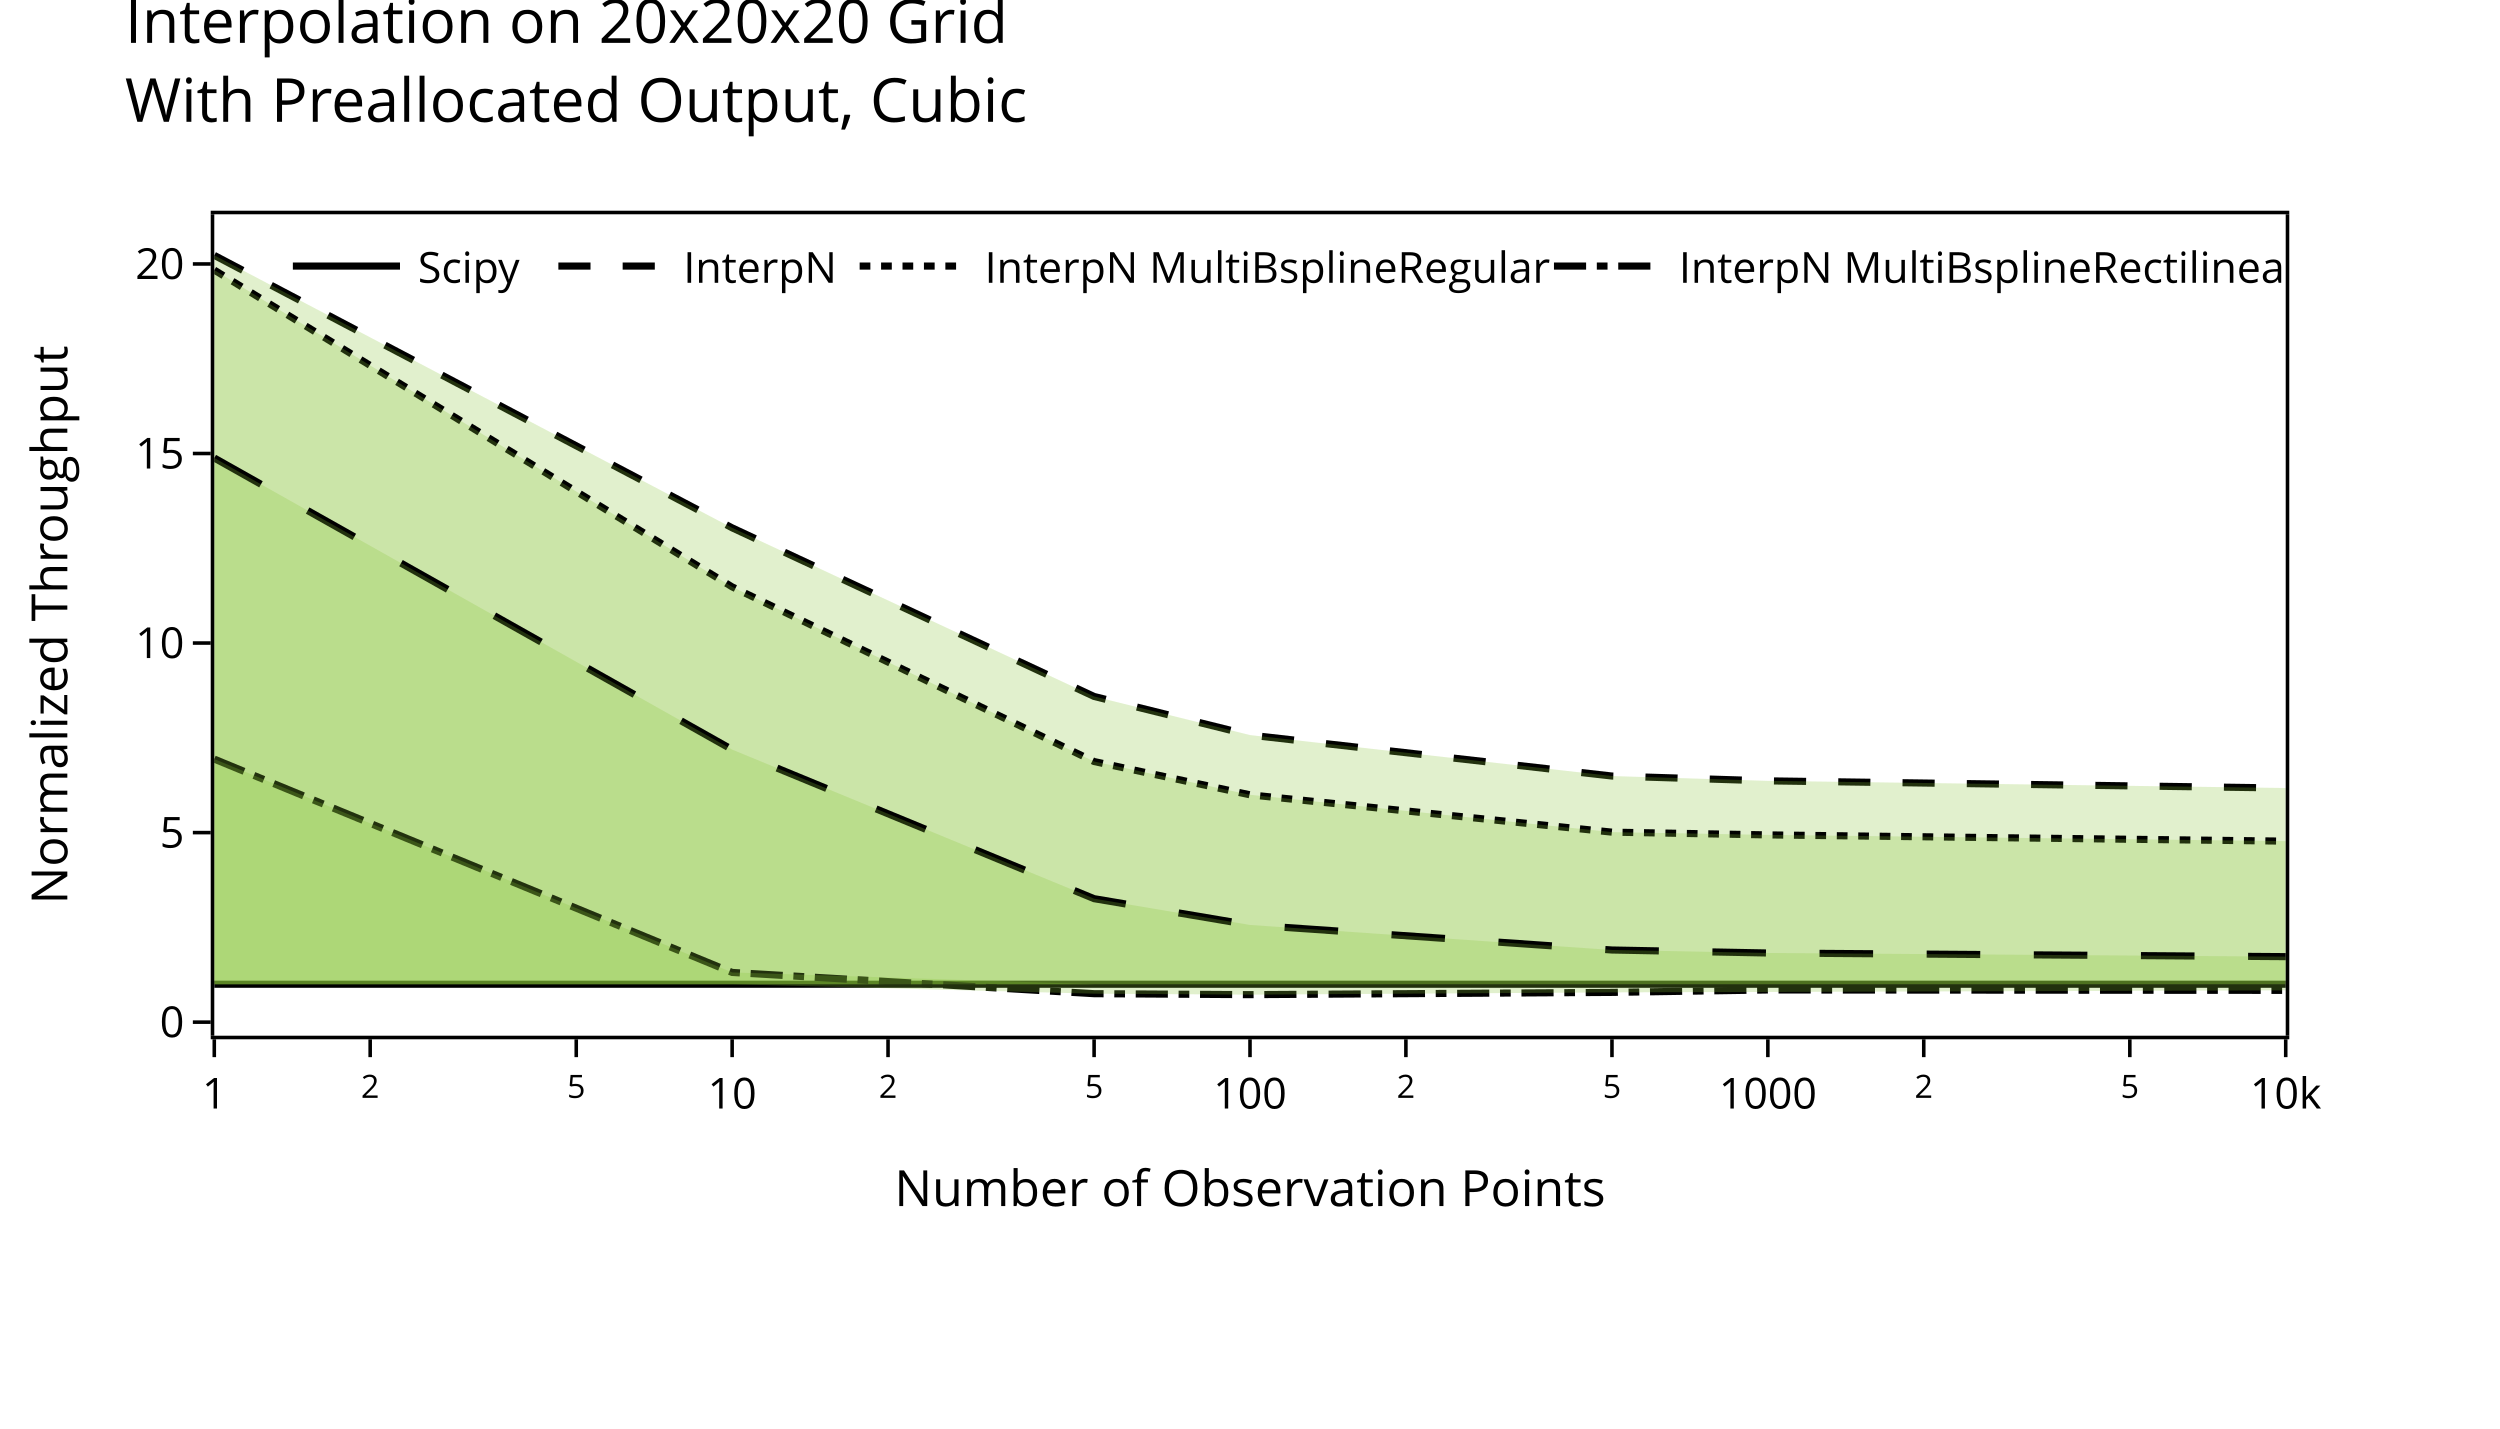
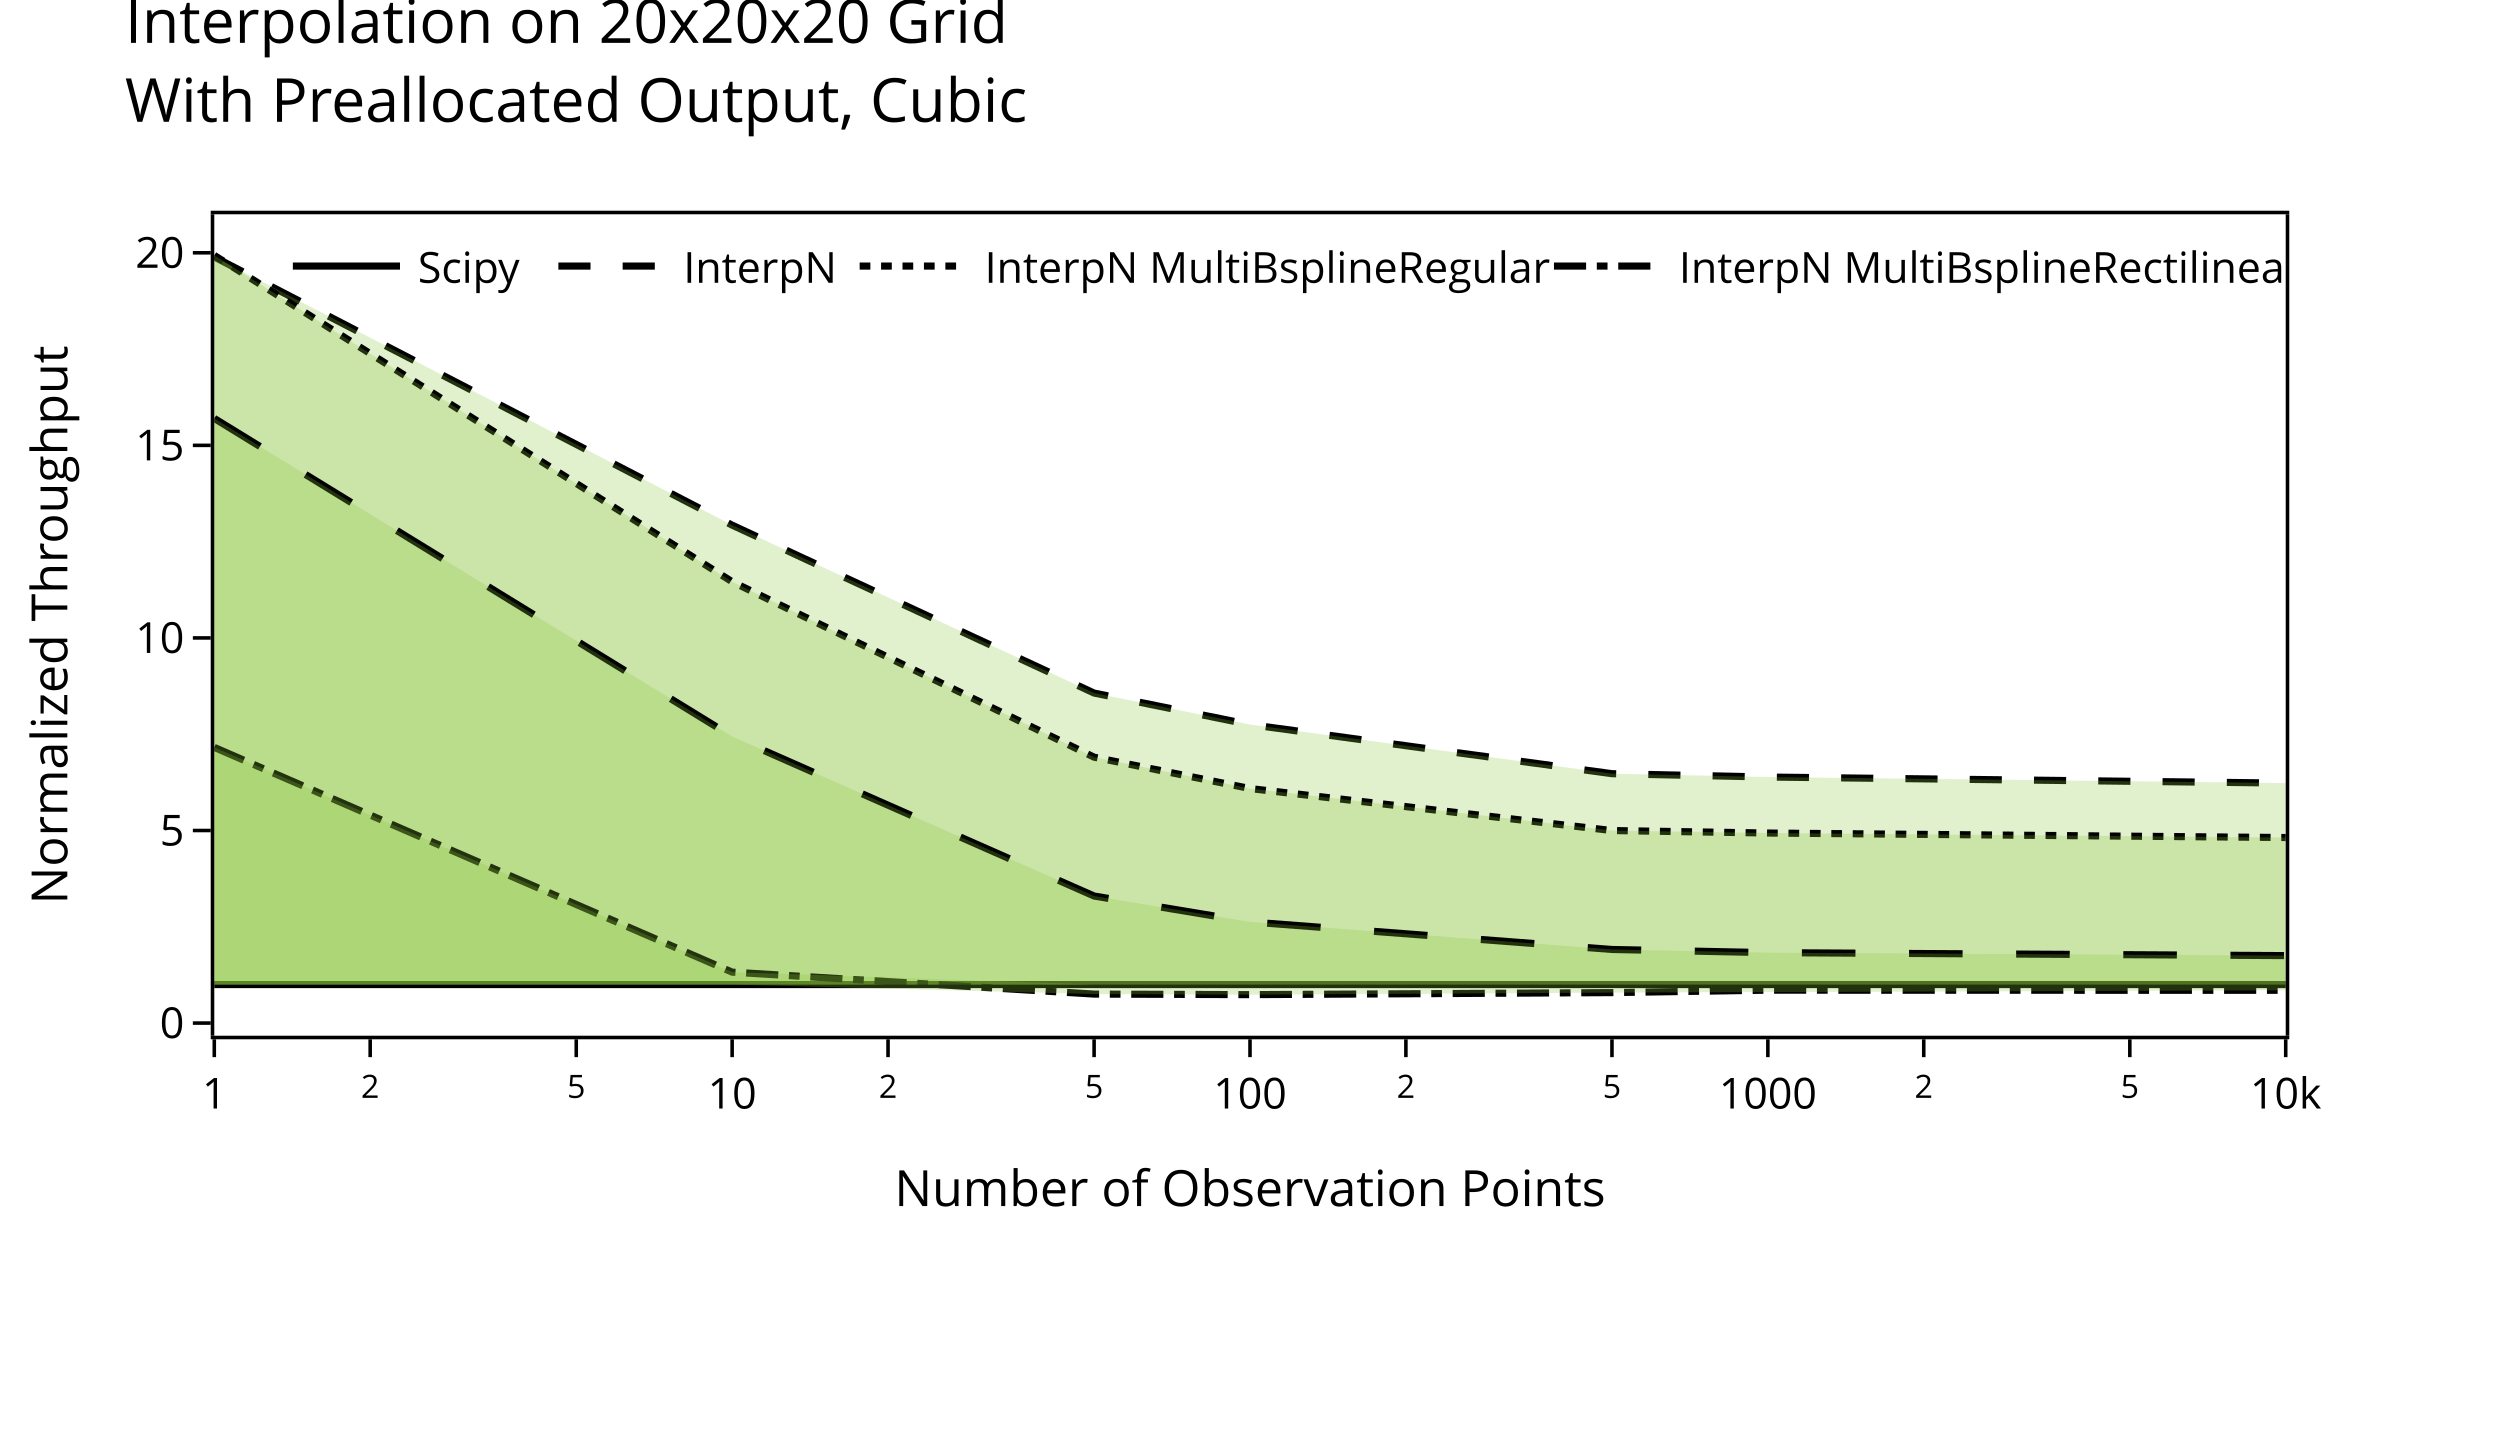
<svg xmlns="http://www.w3.org/2000/svg" class="main-svg" width="700" height="400" style="" viewBox="0 0 700 400">
  <rect x="0" y="0" width="700" height="400" style="fill: rgb(0, 0, 0); fill-opacity: 0;" />
-   <defs id="defs-56a9f8">
+   <defs id="defs-61be9a">
    <g class="clips">
-       <clipPath id="clip56a9f8xyplot" class="plotclip">
+       <clipPath id="clip61be9axyplot" class="plotclip">
        <rect width="580" height="230" />
      </clipPath>
-       <clipPath class="axesclip" id="clip56a9f8x">
+       <clipPath class="axesclip" id="clip61be9ax">
        <rect x="60" y="0" width="580" height="400" />
      </clipPath>
-       <clipPath class="axesclip" id="clip56a9f8y">
+       <clipPath class="axesclip" id="clip61be9ay">
        <rect x="0" y="60" width="700" height="230" />
      </clipPath>
-       <clipPath class="axesclip" id="clip56a9f8xy">
+       <clipPath class="axesclip" id="clip61be9axy">
        <rect x="60" y="60" width="580" height="230" />
      </clipPath>
    </g>
    <g class="gradients" />
    <g class="patterns" />
  </defs>
  <g class="bglayer">
    <rect class="bg" x="60" y="60" width="580" height="230" style="fill: rgb(0, 0, 0); fill-opacity: 0; stroke-width: 0;" />
  </g>
  <g class="layer-below">
    <g class="imagelayer" />
    <g class="shapelayer" />
  </g>
  <g class="cartesianlayer">
    <g class="subplot xy">
      <g class="layer-subplot">
        <g class="shapelayer" />
        <g class="imagelayer" />
      </g>
      <g class="minor-gridlayer">
        <g class="x" />
        <g class="y" />
      </g>
      <g class="gridlayer">
        <g class="x" />
        <g class="y" />
      </g>
      <g class="zerolinelayer" />
      <g class="layer-between">
        <g class="shapelayer" />
        <g class="imagelayer" />
      </g>
      <path class="xlines-below" />
      <path class="ylines-below" />
      <g class="overlines-below" />
      <g class="xaxislayer-below" />
      <g class="yaxislayer-below" />
      <g class="overaxes-below" />
      <g class="overplot">
-         <g class="xy" transform="translate(60,60)" clip-path="url(#clip56a9f8xyplot)">
+         <g class="xy" transform="translate(60,60)" clip-path="url(#clip61be9axyplot)">
          <g class="scatterlayer mlayer">
-             <g class="trace scatter tracef2f3e2" style="stroke-miterlimit: 2; opacity: 1;">
-               <g class="fills" />
-               <g class="errorbars" />
-               <g class="lines">
-                 <path class="js-line" d="M0,215.59L580,215.59" style="vector-effect: none; fill: none; stroke: rgb(0, 0, 0); stroke-opacity: 1; stroke-width: 2px; opacity: 1;" />
-               </g>
-               <g class="points" />
-               <g class="text" />
-             </g>
-             <g class="trace scatter trace460b8a" style="stroke-miterlimit: 2; opacity: 1;">
-               <g class="fills" />
-               <g class="errorbars" />
-               <g class="lines">
-                 <path class="js-line" d="M0,11.5L145,87.8L246.35,135.01L290,145.82L391.35,157.29L435,158.64L580,160.65" style="vector-effect: none; fill: none; stroke: rgb(0, 0, 0); stroke-opacity: 1; stroke-dasharray: 9px, 9px; stroke-width: 2px; opacity: 1;" />
-               </g>
-               <g class="points" />
-               <g class="text" />
-             </g>
-             <g class="trace scatter trace32c0e0" style="stroke-miterlimit: 2; opacity: 1;">
+             <g class="trace scatter trace5427b6" style="stroke-miterlimit: 2; opacity: 1;">
+               <g class="fills" />
+               <g class="errorbars" />
+               <g class="lines">
+                 <path class="js-line" d="M0,215.68L580,215.68" style="vector-effect: none; fill: none; stroke: rgb(0, 0, 0); stroke-opacity: 1; stroke-width: 2px; opacity: 1;" />
+               </g>
+               <g class="points" />
+               <g class="text" />
+             </g>
+             <g class="trace scatter trace8b08ea" style="stroke-miterlimit: 2; opacity: 1;">
+               <g class="fills" />
+               <g class="errorbars" />
+               <g class="lines">
+                 <path class="js-line" d="M0,11.96L145,87.04L246.35,134.06L290,142.88L391.35,156.63L435,157.57L580,159.27" style="vector-effect: none; fill: none; stroke: rgb(0, 0, 0); stroke-opacity: 1; stroke-dasharray: 9px, 9px; stroke-width: 2px; opacity: 1;" />
+               </g>
+               <g class="points" />
+               <g class="text" />
+             </g>
+             <g class="trace scatter traceb7c1bf" style="stroke-miterlimit: 2; opacity: 1;">
              <g class="fills">
                <g>
-                   <path class="js-fill" d="M0,11.5L145,87.8L246.35,135.01L290,145.82L391.35,157.29L435,158.64L580,160.65L580,215.59L435,215.59L0,215.59Z" style="fill: rgb(139, 196, 59); fill-opacity: 0.25; stroke-width: 0;" />
+                   <path class="js-fill" d="M0,11.96L145,87.04L246.35,134.06L290,142.88L391.35,156.63L435,157.57L580,159.27L580,215.68L435,215.68L0,215.68Z" style="fill: rgb(139, 196, 59); fill-opacity: 0.25; stroke-width: 0;" />
                </g>
              </g>
              <g class="errorbars" />
              <g class="lines">
-                 <path class="js-line" d="M0,11.5L145,87.8L246.35,135.01L290,145.82L391.35,157.29L435,158.64L580,160.65L580,215.59L435,215.59L0,215.59" style="vector-effect: none; fill: none; stroke: rgb(0, 204, 150); stroke-opacity: 1; stroke-width: 0px; opacity: 1;" />
-               </g>
-               <g class="points" />
-               <g class="text" />
-             </g>
-             <g class="trace scatter tracee02423" style="stroke-miterlimit: 2; opacity: 1;">
-               <g class="fills" />
-               <g class="errorbars" />
-               <g class="lines">
-                 <path class="js-line" d="M0,15.62L145,104.33L246.35,153.23L290,162.55L391.35,173L435,173.77L580,175.52" style="vector-effect: none; fill: none; stroke: rgb(0, 0, 0); stroke-opacity: 1; stroke-dasharray: 3px, 3px; stroke-width: 2px; opacity: 1;" />
-               </g>
-               <g class="points" />
-               <g class="text" />
-             </g>
-             <g class="trace scatter traceb7acd5" style="stroke-miterlimit: 2; opacity: 1;">
+                 <path class="js-line" d="M0,11.96L145,87.04L246.35,134.06L290,142.88L391.35,156.63L435,157.57L580,159.27L580,215.68L435,215.68L0,215.68" style="vector-effect: none; fill: none; stroke: rgb(0, 204, 150); stroke-opacity: 1; stroke-width: 0px; opacity: 1;" />
+               </g>
+               <g class="points" />
+               <g class="text" />
+             </g>
+             <g class="trace scatter trace414534" style="stroke-miterlimit: 2; opacity: 1;">
+               <g class="fills" />
+               <g class="errorbars" />
+               <g class="lines">
+                 <path class="js-line" d="M0,11.5L145,102.88L246.35,152.01L290,160.79L391.35,172.55L435,173.25L580,174.51" style="vector-effect: none; fill: none; stroke: rgb(0, 0, 0); stroke-opacity: 1; stroke-dasharray: 3px, 3px; stroke-width: 2px; opacity: 1;" />
+               </g>
+               <g class="points" />
+               <g class="text" />
+             </g>
+             <g class="trace scatter traceff1288" style="stroke-miterlimit: 2; opacity: 1;">
              <g class="fills">
                <g>
-                   <path class="js-fill" d="M0,15.62L145,104.33L246.35,153.23L290,162.55L391.35,173L435,173.77L580,175.52L580,215.59L435,215.59L0,215.59Z" style="fill: rgb(139, 196, 59); fill-opacity: 0.25; stroke-width: 0;" />
+                   <path class="js-fill" d="M0,11.5L145,102.88L246.35,152.01L290,160.79L391.35,172.55L435,173.25L580,174.51L580,215.68L435,215.68L0,215.68Z" style="fill: rgb(139, 196, 59); fill-opacity: 0.25; stroke-width: 0;" />
                </g>
              </g>
              <g class="errorbars" />
              <g class="lines">
-                 <path class="js-line" d="M0,15.62L145,104.33L246.35,153.23L290,162.55L391.35,173L435,173.77L580,175.52L580,215.59L435,215.59L0,215.59" style="vector-effect: none; fill: none; stroke: rgb(255, 161, 90); stroke-opacity: 1; stroke-width: 0px; opacity: 1;" />
-               </g>
-               <g class="points" />
-               <g class="text" />
-             </g>
-             <g class="trace scatter trace8e99c2" style="stroke-miterlimit: 2; opacity: 1;">
-               <g class="fills" />
-               <g class="errorbars" />
-               <g class="lines">
-                 <path class="js-line" d="M0,152.55L145,212.28L246.35,218.23L290,218.5L391.35,217.87L435,217.19L580,217.3" style="vector-effect: none; fill: none; stroke: rgb(0, 0, 0); stroke-opacity: 1; stroke-dasharray: 9px, 3px, 3px, 3px; stroke-width: 2px; opacity: 1;" />
-               </g>
-               <g class="points" />
-               <g class="text" />
-             </g>
-             <g class="trace scatter trace24a77f" style="stroke-miterlimit: 2; opacity: 1;">
+                 <path class="js-line" d="M0,11.5L145,102.88L246.35,152.01L290,160.79L391.35,172.55L435,173.25L580,174.51L580,215.68L435,215.68L0,215.68" style="vector-effect: none; fill: none; stroke: rgb(255, 161, 90); stroke-opacity: 1; stroke-width: 0px; opacity: 1;" />
+               </g>
+               <g class="points" />
+               <g class="text" />
+             </g>
+             <g class="trace scatter trace5bdcc5" style="stroke-miterlimit: 2; opacity: 1;">
+               <g class="fills" />
+               <g class="errorbars" />
+               <g class="lines">
+                 <path class="js-line" d="M0,149.27L145,212.2L246.35,218.34L290,218.5L391.35,217.93L435,217.25L580,217.29" style="vector-effect: none; fill: none; stroke: rgb(0, 0, 0); stroke-opacity: 1; stroke-dasharray: 9px, 3px, 3px, 3px; stroke-width: 2px; opacity: 1;" />
+               </g>
+               <g class="points" />
+               <g class="text" />
+             </g>
+             <g class="trace scatter trace61313d" style="stroke-miterlimit: 2; opacity: 1;">
              <g class="fills">
                <g>
-                   <path class="js-fill" d="M0,152.55L145,212.28L246.35,215.59L580,215.59L580,217.3L391.35,217.87L290,218.5L246.35,218.23L145,215.59L0,215.59Z" style="fill: rgb(139, 196, 59); fill-opacity: 0.25; stroke-width: 0;" />
+                   <path class="js-fill" d="M0,149.27L145,212.2L246.35,215.68L580,215.68L580,217.29L391.35,217.93L290,218.5L246.35,218.34L145,215.68L0,215.68Z" style="fill: rgb(139, 196, 59); fill-opacity: 0.25; stroke-width: 0;" />
                </g>
              </g>
              <g class="errorbars" />
              <g class="lines">
-                 <path class="js-line" d="M0,152.55L145,212.28L246.35,215.59L580,215.59L580,217.3L391.35,217.87L290,218.5L246.35,218.23L145,215.59L0,215.59" style="vector-effect: none; fill: none; stroke: rgb(255, 102, 146); stroke-opacity: 1; stroke-width: 0px; opacity: 1;" />
-               </g>
-               <g class="points" />
-               <g class="text" />
-             </g>
-             <g class="trace scatter trace58736c" style="stroke-miterlimit: 2; opacity: 1;">
-               <g class="fills" />
-               <g class="errorbars" />
-               <g class="lines">
-                 <path class="js-line" d="M0,68.24L145,149.89L246.35,191.63L290,198.99L391.35,206L435,206.84L580,207.86" style="vector-effect: none; fill: none; stroke: rgb(0, 0, 0); stroke-opacity: 1; stroke-dasharray: 15px, 15px; stroke-width: 2px; opacity: 1;" />
-               </g>
-               <g class="points" />
-               <g class="text" />
-             </g>
-             <g class="trace scatter trace47591c" style="stroke-miterlimit: 2; opacity: 1;">
+                 <path class="js-line" d="M0,149.27L145,212.2L246.35,215.68L580,215.68L580,217.29L391.35,217.93L290,218.5L246.35,218.34L145,215.68L0,215.68" style="vector-effect: none; fill: none; stroke: rgb(255, 102, 146); stroke-opacity: 1; stroke-width: 0px; opacity: 1;" />
+               </g>
+               <g class="points" />
+               <g class="text" />
+             </g>
+             <g class="trace scatter tracef6e81c" style="stroke-miterlimit: 2; opacity: 1;">
+               <g class="fills" />
+               <g class="errorbars" />
+               <g class="lines">
+                 <path class="js-line" d="M0,57.16L145,146.22L246.35,190.89L290,198.14L391.35,205.85L435,206.74L580,207.57" style="vector-effect: none; fill: none; stroke: rgb(0, 0, 0); stroke-opacity: 1; stroke-dasharray: 15px, 15px; stroke-width: 2px; opacity: 1;" />
+               </g>
+               <g class="points" />
+               <g class="text" />
+             </g>
+             <g class="trace scatter trace580bb1" style="stroke-miterlimit: 2; opacity: 1;">
              <g class="fills">
                <g>
-                   <path class="js-fill" d="M0,68.24L145,149.89L246.35,191.63L290,198.99L391.35,206L435,206.84L580,207.86L580,215.59L435,215.59L0,215.59Z" style="fill: rgb(139, 196, 59); fill-opacity: 0.25; stroke-width: 0;" />
+                   <path class="js-fill" d="M0,57.16L145,146.22L246.35,190.89L290,198.14L391.35,205.85L435,206.74L580,207.57L580,215.68L435,215.68L0,215.68Z" style="fill: rgb(139, 196, 59); fill-opacity: 0.25; stroke-width: 0;" />
                </g>
              </g>
              <g class="errorbars" />
              <g class="lines">
-                 <path class="js-line" d="M0,68.24L145,149.89L246.35,191.63L290,198.99L391.35,206L435,206.84L580,207.86L580,215.59L435,215.59L0,215.59" style="vector-effect: none; fill: none; stroke: rgb(255, 151, 255); stroke-opacity: 1; stroke-width: 0px; opacity: 1;" />
+                 <path class="js-line" d="M0,57.16L145,146.22L246.35,190.89L290,198.14L391.35,205.85L435,206.74L580,207.57L580,215.68L435,215.68L0,215.68" style="vector-effect: none; fill: none; stroke: rgb(255, 151, 255); stroke-opacity: 1; stroke-width: 0px; opacity: 1;" />
              </g>
              <g class="points" />
              <g class="text" />
            </g>
          </g>
        </g>
      </g>
      <path class="xlines-above crisp" d="M59,290.5H641M59,59.5H641" style="fill: none; stroke-width: 1px; stroke: rgb(0, 0, 0); stroke-opacity: 1;" />
      <path class="ylines-above crisp" d="M59.5,60V290M640.5,60V290" style="fill: none; stroke-width: 1px; stroke: rgb(0, 0, 0); stroke-opacity: 1;" />
      <g class="overlines-above" />
      <g class="xaxislayer-above">
        <path class="xtick ticks crisp" d="M0,291v5" transform="translate(60,0)" style="stroke: rgb(0, 0, 0); stroke-opacity: 1; stroke-width: 1px;" />
        <path class="xtick ticks crisp" d="M0,291v5" transform="translate(103.65,0)" style="stroke: rgb(0, 0, 0); stroke-opacity: 1; stroke-width: 1px;" />
        <path class="xtick ticks crisp" d="M0,291v5" transform="translate(161.35,0)" style="stroke: rgb(0, 0, 0); stroke-opacity: 1; stroke-width: 1px;" />
        <path class="xtick ticks crisp" d="M0,291v5" transform="translate(205,0)" style="stroke: rgb(0, 0, 0); stroke-opacity: 1; stroke-width: 1px;" />
        <path class="xtick ticks crisp" d="M0,291v5" transform="translate(248.65,0)" style="stroke: rgb(0, 0, 0); stroke-opacity: 1; stroke-width: 1px;" />
        <path class="xtick ticks crisp" d="M0,291v5" transform="translate(306.35,0)" style="stroke: rgb(0, 0, 0); stroke-opacity: 1; stroke-width: 1px;" />
        <path class="xtick ticks crisp" d="M0,291v5" transform="translate(350,0)" style="stroke: rgb(0, 0, 0); stroke-opacity: 1; stroke-width: 1px;" />
        <path class="xtick ticks crisp" d="M0,291v5" transform="translate(393.65,0)" style="stroke: rgb(0, 0, 0); stroke-opacity: 1; stroke-width: 1px;" />
        <path class="xtick ticks crisp" d="M0,291v5" transform="translate(451.35,0)" style="stroke: rgb(0, 0, 0); stroke-opacity: 1; stroke-width: 1px;" />
        <path class="xtick ticks crisp" d="M0,291v5" transform="translate(495,0)" style="stroke: rgb(0, 0, 0); stroke-opacity: 1; stroke-width: 1px;" />
        <path class="xtick ticks crisp" d="M0,291v5" transform="translate(538.65,0)" style="stroke: rgb(0, 0, 0); stroke-opacity: 1; stroke-width: 1px;" />
        <path class="xtick ticks crisp" d="M0,291v5" transform="translate(596.35,0)" style="stroke: rgb(0, 0, 0); stroke-opacity: 1; stroke-width: 1px;" />
        <path class="xtick ticks crisp" d="M0,291v5" transform="translate(640,0)" style="stroke: rgb(0, 0, 0); stroke-opacity: 1; stroke-width: 1px;" />
        <g class="xtick">
          <text text-anchor="middle" x="0" y="310.4" transform="translate(60,0)" style="font-family: 'Open Sans', verdana, arial, sans-serif; font-size: 12px; fill: rgb(0, 0, 0); fill-opacity: 1; white-space: pre; opacity: 1;">1</text>
        </g>
        <g class="xtick">
          <text text-anchor="middle" x="0" y="307.4" style="font-family: 'Open Sans', verdana, arial, sans-serif; font-size: 9px; fill: rgb(0, 0, 0); fill-opacity: 1; white-space: pre; opacity: 1;" transform="translate(103.65,0)">2</text>
        </g>
        <g class="xtick">
          <text text-anchor="middle" x="0" y="307.4" style="font-family: 'Open Sans', verdana, arial, sans-serif; font-size: 9px; fill: rgb(0, 0, 0); fill-opacity: 1; white-space: pre; opacity: 1;" transform="translate(161.35,0)">5</text>
        </g>
        <g class="xtick">
          <text text-anchor="middle" x="0" y="310.4" style="font-family: 'Open Sans', verdana, arial, sans-serif; font-size: 12px; fill: rgb(0, 0, 0); fill-opacity: 1; white-space: pre; opacity: 1;" transform="translate(205,0)">10</text>
        </g>
        <g class="xtick">
          <text text-anchor="middle" x="0" y="307.4" style="font-family: 'Open Sans', verdana, arial, sans-serif; font-size: 9px; fill: rgb(0, 0, 0); fill-opacity: 1; white-space: pre; opacity: 1;" transform="translate(248.65,0)">2</text>
        </g>
        <g class="xtick">
          <text text-anchor="middle" x="0" y="307.4" style="font-family: 'Open Sans', verdana, arial, sans-serif; font-size: 9px; fill: rgb(0, 0, 0); fill-opacity: 1; white-space: pre; opacity: 1;" transform="translate(306.35,0)">5</text>
        </g>
        <g class="xtick">
          <text text-anchor="middle" x="0" y="310.4" style="font-family: 'Open Sans', verdana, arial, sans-serif; font-size: 12px; fill: rgb(0, 0, 0); fill-opacity: 1; white-space: pre; opacity: 1;" transform="translate(350,0)">100</text>
        </g>
        <g class="xtick">
          <text text-anchor="middle" x="0" y="307.4" style="font-family: 'Open Sans', verdana, arial, sans-serif; font-size: 9px; fill: rgb(0, 0, 0); fill-opacity: 1; white-space: pre; opacity: 1;" transform="translate(393.65,0)">2</text>
        </g>
        <g class="xtick">
          <text text-anchor="middle" x="0" y="307.4" style="font-family: 'Open Sans', verdana, arial, sans-serif; font-size: 9px; fill: rgb(0, 0, 0); fill-opacity: 1; white-space: pre; opacity: 1;" transform="translate(451.35,0)">5</text>
        </g>
        <g class="xtick">
          <text text-anchor="middle" x="0" y="310.4" style="font-family: 'Open Sans', verdana, arial, sans-serif; font-size: 12px; fill: rgb(0, 0, 0); fill-opacity: 1; white-space: pre; opacity: 1;" transform="translate(495,0)">1000</text>
        </g>
        <g class="xtick">
          <text text-anchor="middle" x="0" y="307.4" style="font-family: 'Open Sans', verdana, arial, sans-serif; font-size: 9px; fill: rgb(0, 0, 0); fill-opacity: 1; white-space: pre; opacity: 1;" transform="translate(538.65,0)">2</text>
        </g>
        <g class="xtick">
          <text text-anchor="middle" x="0" y="307.4" style="font-family: 'Open Sans', verdana, arial, sans-serif; font-size: 9px; fill: rgb(0, 0, 0); fill-opacity: 1; white-space: pre; opacity: 1;" transform="translate(596.35,0)">5</text>
        </g>
        <g class="xtick">
          <text text-anchor="middle" x="0" y="310.4" style="font-family: 'Open Sans', verdana, arial, sans-serif; font-size: 12px; fill: rgb(0, 0, 0); fill-opacity: 1; white-space: pre; opacity: 1;" transform="translate(640,0)">10k</text>
        </g>
      </g>
      <g class="yaxislayer-above">
-         <path class="ytick ticks crisp" d="M59,0h-5" transform="translate(0,286.2)" style="stroke: rgb(0, 0, 0); stroke-opacity: 1; stroke-width: 1px;" />
-         <path class="ytick ticks crisp" d="M59,0h-5" transform="translate(0,233.13)" style="stroke: rgb(0, 0, 0); stroke-opacity: 1; stroke-width: 1px;" />
-         <path class="ytick ticks crisp" d="M59,0h-5" transform="translate(0,180.05)" style="stroke: rgb(0, 0, 0); stroke-opacity: 1; stroke-width: 1px;" />
-         <path class="ytick ticks crisp" d="M59,0h-5" transform="translate(0,126.98)" style="stroke: rgb(0, 0, 0); stroke-opacity: 1; stroke-width: 1px;" />
-         <path class="ytick ticks crisp" d="M59,0h-5" transform="translate(0,73.91)" style="stroke: rgb(0, 0, 0); stroke-opacity: 1; stroke-width: 1px;" />
-         <g class="ytick">
-           <text text-anchor="end" x="51.6" y="4.2" transform="translate(0,286.2)" style="font-family: 'Open Sans', verdana, arial, sans-serif; font-size: 12px; fill: rgb(0, 0, 0); fill-opacity: 1; white-space: pre; opacity: 1;">0</text>
-         </g>
-         <g class="ytick">
-           <text text-anchor="end" x="51.6" y="4.2" style="font-family: 'Open Sans', verdana, arial, sans-serif; font-size: 12px; fill: rgb(0, 0, 0); fill-opacity: 1; white-space: pre; opacity: 1;" transform="translate(0,233.13)">5</text>
-         </g>
-         <g class="ytick">
-           <text text-anchor="end" x="51.6" y="4.2" style="font-family: 'Open Sans', verdana, arial, sans-serif; font-size: 12px; fill: rgb(0, 0, 0); fill-opacity: 1; white-space: pre; opacity: 1;" transform="translate(0,180.05)">10</text>
-         </g>
-         <g class="ytick">
-           <text text-anchor="end" x="51.6" y="4.2" style="font-family: 'Open Sans', verdana, arial, sans-serif; font-size: 12px; fill: rgb(0, 0, 0); fill-opacity: 1; white-space: pre; opacity: 1;" transform="translate(0,126.98)">15</text>
-         </g>
-         <g class="ytick">
-           <text text-anchor="end" x="51.6" y="4.2" style="font-family: 'Open Sans', verdana, arial, sans-serif; font-size: 12px; fill: rgb(0, 0, 0); fill-opacity: 1; white-space: pre; opacity: 1;" transform="translate(0,73.91)">20</text>
+         <path class="ytick ticks crisp" d="M59,0h-5" transform="translate(0,286.46)" style="stroke: rgb(0, 0, 0); stroke-opacity: 1; stroke-width: 1px;" />
+         <path class="ytick ticks crisp" d="M59,0h-5" transform="translate(0,232.54)" style="stroke: rgb(0, 0, 0); stroke-opacity: 1; stroke-width: 1px;" />
+         <path class="ytick ticks crisp" d="M59,0h-5" transform="translate(0,178.62)" style="stroke: rgb(0, 0, 0); stroke-opacity: 1; stroke-width: 1px;" />
+         <path class="ytick ticks crisp" d="M59,0h-5" transform="translate(0,124.7)" style="stroke: rgb(0, 0, 0); stroke-opacity: 1; stroke-width: 1px;" />
+         <path class="ytick ticks crisp" d="M59,0h-5" transform="translate(0,70.78)" style="stroke: rgb(0, 0, 0); stroke-opacity: 1; stroke-width: 1px;" />
+         <g class="ytick">
+           <text text-anchor="end" x="51.6" y="4.2" transform="translate(0,286.46)" style="font-family: 'Open Sans', verdana, arial, sans-serif; font-size: 12px; fill: rgb(0, 0, 0); fill-opacity: 1; white-space: pre; opacity: 1;">0</text>
+         </g>
+         <g class="ytick">
+           <text text-anchor="end" x="51.6" y="4.2" style="font-family: 'Open Sans', verdana, arial, sans-serif; font-size: 12px; fill: rgb(0, 0, 0); fill-opacity: 1; white-space: pre; opacity: 1;" transform="translate(0,232.54)">5</text>
+         </g>
+         <g class="ytick">
+           <text text-anchor="end" x="51.6" y="4.2" style="font-family: 'Open Sans', verdana, arial, sans-serif; font-size: 12px; fill: rgb(0, 0, 0); fill-opacity: 1; white-space: pre; opacity: 1;" transform="translate(0,178.62)">10</text>
+         </g>
+         <g class="ytick">
+           <text text-anchor="end" x="51.6" y="4.2" style="font-family: 'Open Sans', verdana, arial, sans-serif; font-size: 12px; fill: rgb(0, 0, 0); fill-opacity: 1; white-space: pre; opacity: 1;" transform="translate(0,124.7)">15</text>
+         </g>
+         <g class="ytick">
+           <text text-anchor="end" x="51.6" y="4.2" style="font-family: 'Open Sans', verdana, arial, sans-serif; font-size: 12px; fill: rgb(0, 0, 0); fill-opacity: 1; white-space: pre; opacity: 1;" transform="translate(0,70.78)">20</text>
        </g>
      </g>
      <g class="overaxes-above" />
    </g>
  </g>
  <g class="polarlayer" />
  <g class="smithlayer" />
  <g class="ternarylayer" />
  <g class="geolayer" />
  <g class="funnelarealayer" />
  <g class="pielayer" />
  <g class="iciclelayer" />
  <g class="treemaplayer" />
  <g class="sunburstlayer" />
  <g class="glimages" />
-   <defs id="topdefs-56a9f8">
+   <defs id="topdefs-61be9a">
    <g class="clips" />
-     <clipPath id="legend56a9f8">
+     <clipPath id="legend61be9a">
      <rect width="563" height="29" x="0" y="0" />
    </clipPath>
  </defs>
  <g class="layer-above">
    <g class="imagelayer" />
    <g class="shapelayer" />
  </g>
  <g class="infolayer">
    <g class="legend" pointer-events="all" transform="translate(77,60)">
      <rect class="bg" shape-rendering="crispEdges" width="563" height="29" x="0" y="0" style="stroke: rgb(68, 68, 68); stroke-opacity: 1; fill: rgb(0, 0, 0); fill-opacity: 0; stroke-width: 0px;" />
-       <g class="scrollbox" transform="" clip-path="url(#legend56a9f8)">
+       <g class="scrollbox" transform="" clip-path="url(#legend61be9a)">
        <g class="groups">
          <g class="traces" transform="translate(0,14.5)" style="opacity: 1;">
            <text class="legendtext" text-anchor="start" x="40" y="4.68" style="font-family: 'Open Sans', verdana, arial, sans-serif; font-size: 12px; fill: rgb(0, 0, 0); fill-opacity: 1; white-space: pre;">Scipy</text>
            <g class="layers" style="opacity: 1;">
              <g class="legendfill" />
              <g class="legendlines">
                <path class="js-line" d="M5,0h30" style="fill: none; stroke: rgb(0, 0, 0); stroke-opacity: 1; stroke-width: 2px;" />
              </g>
              <g class="legendsymbols">
                <g class="legendpoints" />
              </g>
            </g>
            <rect class="legendtoggle" x="0" y="-9.5" width="71.844" height="19" style="fill: rgb(0, 0, 0); fill-opacity: 0;" />
          </g>
          <g class="traces" transform="translate(74.34375,14.5)" style="opacity: 1;">
            <text class="legendtext" text-anchor="start" x="40" y="4.68" style="font-family: 'Open Sans', verdana, arial, sans-serif; font-size: 12px; fill: rgb(0, 0, 0); fill-opacity: 1; white-space: pre;">InterpN</text>
            <g class="layers" style="opacity: 1;">
              <g class="legendfill" />
              <g class="legendlines">
                <path class="js-line" d="M5,0h30" style="fill: none; stroke: rgb(0, 0, 0); stroke-opacity: 1; stroke-dasharray: 9px, 9px; stroke-width: 2px;" />
              </g>
              <g class="legendsymbols">
                <g class="legendpoints" />
              </g>
            </g>
            <rect class="legendtoggle" x="0" y="-9.5" width="81.859" height="19" style="fill: rgb(0, 0, 0); fill-opacity: 0;" />
          </g>
          <g class="traces" transform="translate(158.7031,14.5)" style="opacity: 1;">
            <text class="legendtext" text-anchor="start" x="40" y="4.68" style="font-family: 'Open Sans', verdana, arial, sans-serif; font-size: 12px; fill: rgb(0, 0, 0); fill-opacity: 1; white-space: pre;">InterpN MultiBsplineRegular</text>
            <g class="layers" style="opacity: 1;">
              <g class="legendfill" />
              <g class="legendlines">
                <path class="js-line" d="M5,0h30" style="fill: none; stroke: rgb(0, 0, 0); stroke-opacity: 1; stroke-dasharray: 3px, 3px; stroke-width: 2px;" />
              </g>
              <g class="legendsymbols">
                <g class="legendpoints" />
              </g>
            </g>
            <rect class="legendtoggle" x="0" y="-9.5" width="191.906" height="19" style="fill: rgb(0, 0, 0); fill-opacity: 0;" />
          </g>
          <g class="traces" transform="translate(353.1094,14.5)" style="opacity: 1;">
            <text class="legendtext" text-anchor="start" x="40" y="4.68" style="font-family: 'Open Sans', verdana, arial, sans-serif; font-size: 12px; fill: rgb(0, 0, 0); fill-opacity: 1; white-space: pre;">InterpN MultiBsplineRectilinear</text>
            <g class="layers" style="opacity: 1;">
              <g class="legendfill" />
              <g class="legendlines">
                <path class="js-line" d="M5,0h30" style="fill: none; stroke: rgb(0, 0, 0); stroke-opacity: 1; stroke-dasharray: 9px, 3px, 3px, 3px; stroke-width: 2px;" />
              </g>
              <g class="legendsymbols">
                <g class="legendpoints" />
              </g>
            </g>
            <rect class="legendtoggle" x="0" y="-9.5" width="206.578" height="19" style="fill: rgb(0, 0, 0); fill-opacity: 0;" />
          </g>
        </g>
      </g>
      <rect class="scrollbar" rx="20" ry="3" width="0" height="0" x="0" y="0" style="fill: rgb(128, 139, 164); fill-opacity: 1;" />
    </g>
    <g class="g-gtitle">
      <text class="gtitle" x="35" y="12" text-anchor="start" dy="0.7em" style="opacity: 1; font-family: 'Open Sans', verdana, arial, sans-serif; font-size: 17px; fill: rgb(0, 0, 0); fill-opacity: 1; white-space: pre;">
        <tspan class="line" dy="0em" x="35" y="12">Interpolation on 20x20x20 Grid</tspan>
        <tspan class="line" dy="1.3em" x="35" y="12">With Preallocated Output, Cubic</tspan>
      </text>
    </g>
    <g class="g-xtitle">
      <text class="xtitle" x="350" y="337.706" text-anchor="middle" style="opacity: 1; font-family: 'Open Sans', verdana, arial, sans-serif; font-size: 14px; fill: rgb(0, 0, 0); fill-opacity: 1; white-space: pre;">Number of Observation Points</text>
    </g>
    <g class="g-ytitle">
      <text class="ytitle" transform="rotate(-90,18.85,175)" x="18.85" y="175" text-anchor="middle" style="opacity: 1; font-family: 'Open Sans', verdana, arial, sans-serif; font-size: 14px; fill: rgb(0, 0, 0); fill-opacity: 1; white-space: pre;">Normalized Throughput</text>
    </g>
  </g>
</svg>
